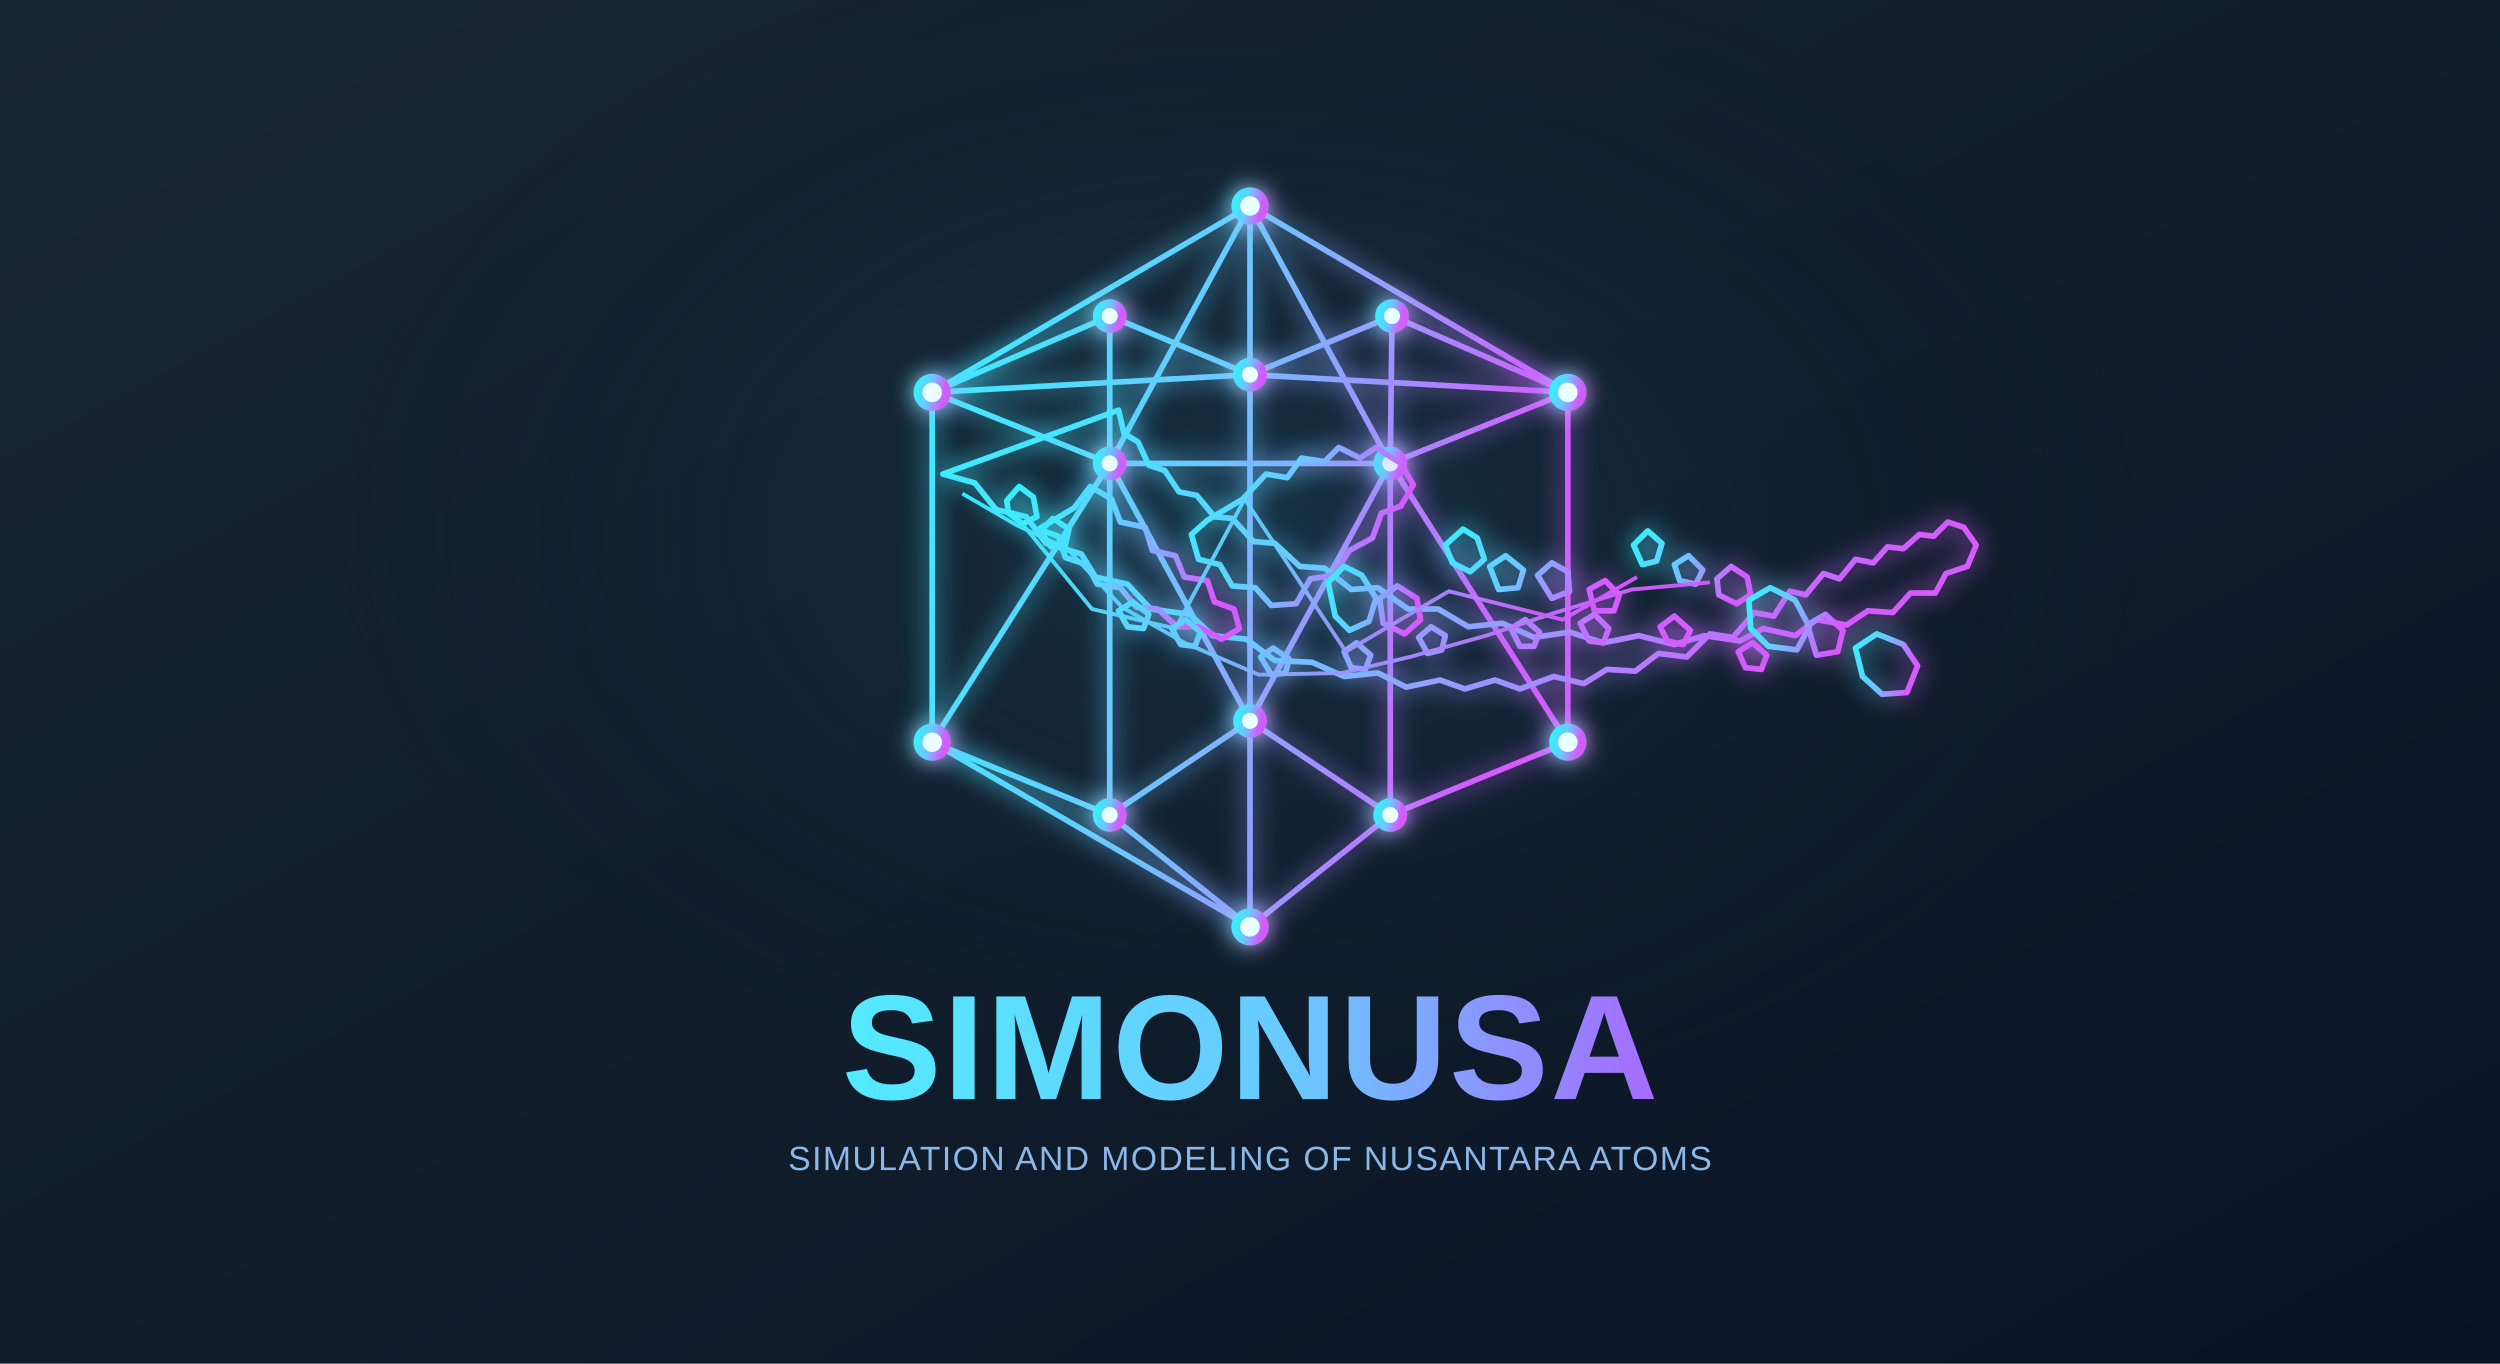
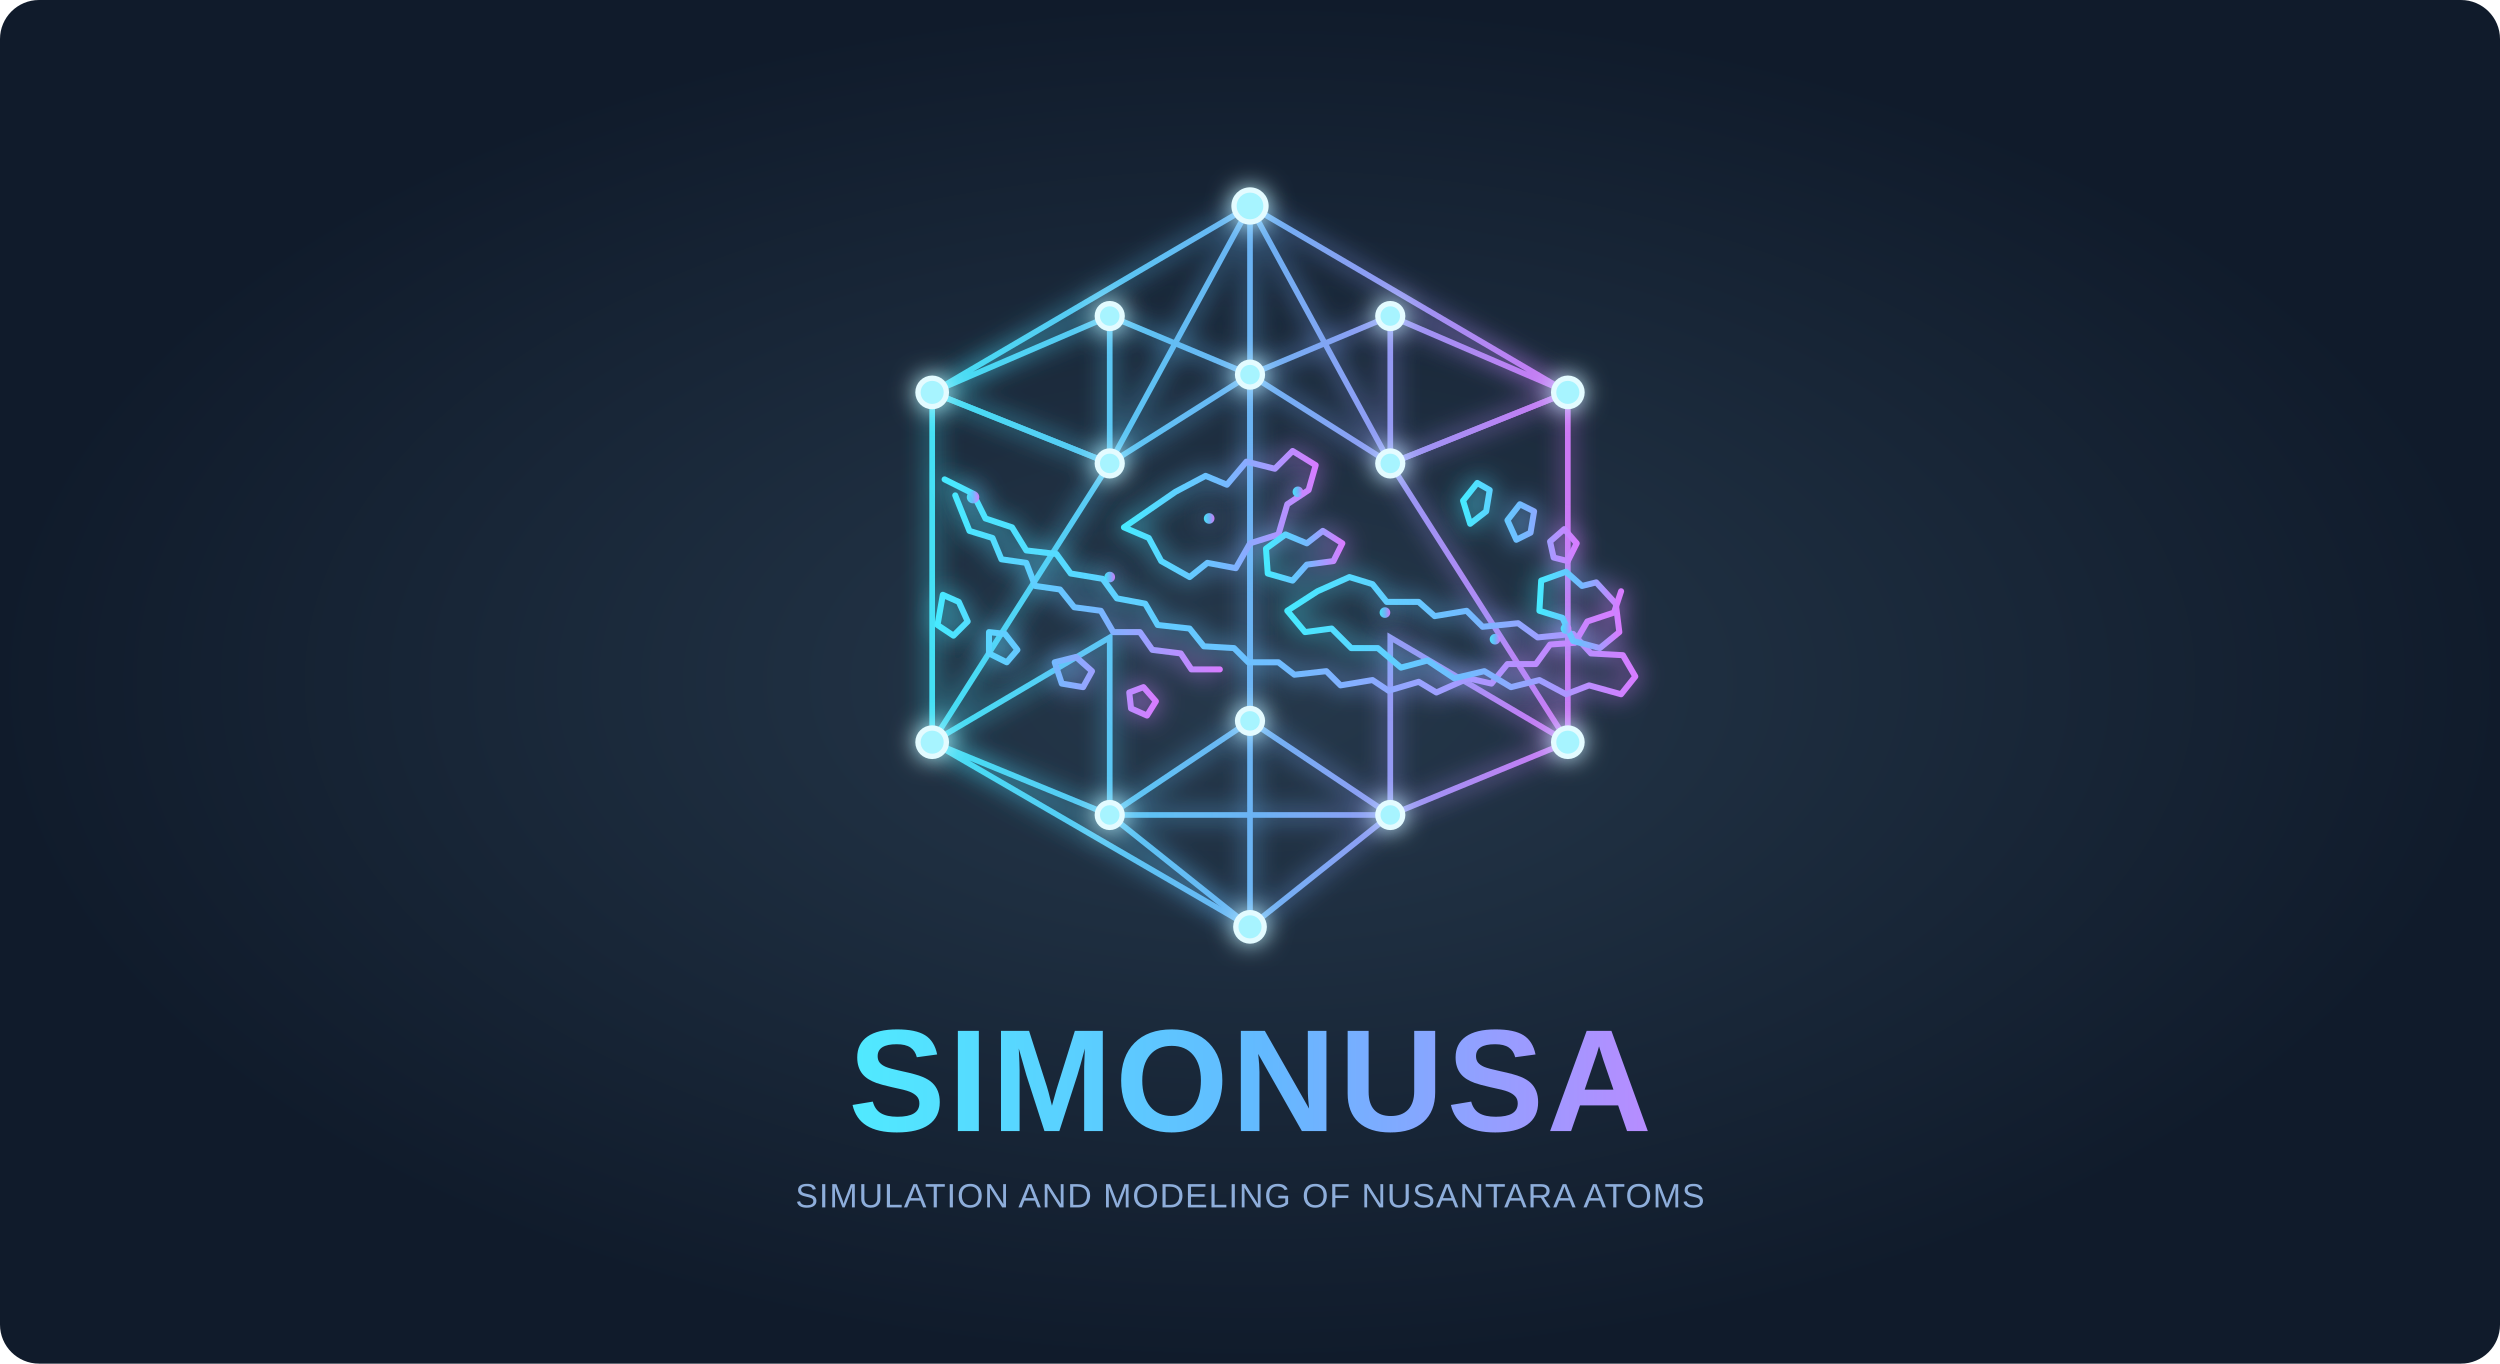
<svg xmlns="http://www.w3.org/2000/svg" viewBox="0 0 1408 768" role="img" aria-labelledby="t d">
  <defs>
-     <linearGradient id="bg" x1="0" y1="0" x2="1" y2="1">
-       <stop stop-color="#182532" />
-       <stop offset=".55" stop-color="#111d2b" />
-       <stop offset="1" stop-color="#071323" />
-     </linearGradient>
-     <linearGradient id="g" x1="0" y1="0" x2="1" y2=".25">
-       <stop stop-color="#39efff" />
-       <stop offset=".48" stop-color="#69c9ff" />
-       <stop offset="1" stop-color="#d45bff" />
+     <radialGradient id="bg">
+       <stop stop-color="#26394c" />
+       <stop offset="1" stop-color="#101b2b" />
+     </radialGradient>
+     <linearGradient id="neon" x1="0" y1="0" x2="1" y2="0">
+       <stop stop-color="#47eaff" />
+       <stop offset=".52" stop-color="#72baff" />
+       <stop offset="1" stop-color="#d77cff" />
    </linearGradient>
    <linearGradient id="word" x1="0" y1="0" x2="1" y2="0">
-       <stop stop-color="#53eaff" />
-       <stop offset=".55" stop-color="#69c9ff" />
-       <stop offset="1" stop-color="#a66bff" />
+       <stop stop-color="#50eaff" />
+       <stop offset=".52" stop-color="#63b9ff" />
+       <stop offset="1" stop-color="#b78cff" />
    </linearGradient>
-     <radialGradient id="halo">
-       <stop stop-color="#1b5a79" stop-opacity=".32" />
-       <stop offset="1" stop-color="#0a1727" stop-opacity="0" />
-     </radialGradient>
    <filter id="glow" x="-80%" y="-80%" width="260%" height="260%">
      <feGaussianBlur stdDeviation="7" result="b" />
      <feMerge>
        <feMergeNode in="b" />
        <feMergeNode in="SourceGraphic" />
      </feMerge>
    </filter>
  </defs>
-   <rect width="1408" height="768" fill="url(#bg)" />
-   <ellipse cx="704" cy="300" rx="520" ry="350" fill="url(#halo)" />
-   <g fill="none" stroke="url(#g)" stroke-width="3.2" stroke-linecap="round" stroke-linejoin="round" filter="url(#glow)">
-     <path d="M704 116 525 221 625 178 704 211 784 178 883 221 783 261 625 261 525 221 525 418 625 459 704 406 783 459 883 418 883 221 704 116 704 211 704 406 704 522 525 418 625 459 704 522 783 459 883 418" />
-     <path d="M525 221 704 211 883 221M625 178 625 261 704 116 783 261 784 178M525 418 625 261 704 406 783 261 883 418M625 459 625 261M783 459 783 261" />
+   <rect width="1408" height="768" rx="22" fill="url(#bg)" />
+   <g fill="none" stroke="url(#neon)" stroke-width="3.2" opacity=".94" filter="url(#glow)">
+     <path d="M704 116 525 221 625 178 704 211 783 178 883 221 783 261 704 211 625 261 525 221 525 418 625 459 704 406 783 459 883 418 883 221 704 116 704 522 525 418 625 459 783 459 883 418" />
+     <path d="M525 221 625 261 704 116 783 261 883 221M625 178 625 261M783 178 783 261M704 211 704 406M525 418 625 261M883 418 783 261M625 459 625 359 525 418M783 459 783 359 883 418M625 459 704 522 783 459" />
  </g>
-   <g fill="#eaffff" stroke="url(#g)" stroke-width="5" filter="url(#glow)">
-     <circle cx="704" cy="116" r="8" />
+   <g fill="#a7f4ff" stroke="#e3fbff" stroke-width="3" filter="url(#glow)">
+     <circle cx="704" cy="116" r="9" />
    <circle cx="525" cy="221" r="8" />
    <circle cx="625" cy="178" r="7" />
    <circle cx="704" cy="211" r="7" />
-     <circle cx="784" cy="178" r="7" />
+     <circle cx="783" cy="178" r="7" />
    <circle cx="883" cy="221" r="8" />
    <circle cx="625" cy="261" r="7" />
    <circle cx="783" cy="261" r="7" />
    <circle cx="525" cy="418" r="8" />
    <circle cx="625" cy="459" r="7" />
    <circle cx="704" cy="406" r="7" />
    <circle cx="783" cy="459" r="7" />
    <circle cx="883" cy="418" r="8" />
    <circle cx="704" cy="522" r="8" />
  </g>
-   <g fill="none" stroke="url(#g)" stroke-width="3.2" stroke-linecap="round" stroke-linejoin="round" filter="url(#glow)">
-     <path d="M531 267l18 5 12 15 17 4 11 15 20 6 8 13 18 4 13 14 22 3 13 12 19 2 16 12 21 1 18 8 19-2 16 8 19-4 14 5 17-5 14 5 19-7 17 4 13-8 16 1 13-10 16 2 13-13 13 2 12-14 11 2 9-14 9 2 10-12 9 3 9-11 10 2 8-9 9 1 9-8 8 1 8-8 9 3 7 10-5 12-12 4-6 11-14 0-10 11-14-1-12 8-17-3-12 9-18-4-13 7-20-3-17 5-20-5-20 4-19-6-20 3-18-8-19 2-17-10-17 0-17-12-15 1-15-12-14-1-14-13-12-1-12-13-10-1-10-12-10-2-8-12-9-3-6-13-8-5-3-13z" />
-     <path d="M605 286l9-12 12 7 5 13 14 3 4 13 13 3 5 12 13 2 4 12 11 4 3 11-10 6-13-7-12 0-11-10-12-1-9-11-13-2-6-11-12-4-4-12-11-4z" />
-     <path d="M700 281l13-14 12 2 8-11 13 2 8-8 12 6 9-6 14 9 7 12-7 12-11 4-5 14-13 7-9 14-13 2-8 14-14 1-9-10-13-1-7-12-12-3-4-14 9-8z" />
-     <path d="M748 328l9-9 10 5 8 13-4 13-11 5-8-8zM777 337l10-7 11 7 2 12-9 8-12-6z" />
-     <path d="M814 307l10-9 8 5 4 12-8 7-10-5zM839 319l9-6 10 8-3 10-11 1zM866 324l8-7 9 5 1 11-10 4zM895 332l9-5 8 8-3 9-11 0z" />
-     <path d="M920 307l8-8 8 7-3 10-8 2zM943 318l8-5 8 8-4 8-9-2zM967 326l8-7 9 6 2 10-8 5-10-5z" />
-     <path d="M985 338l12-7 14 7 8 15-7 13-16-2-10-10zM1018 352l10-6 10 9-3 12-12 2z" />
-     <path d="M1045 365l12-8 15 6 8 12-6 15-14 1-11-10z" />
-     <path d="M567 282l7-8 8 6 2 11-8 4-8-6zM586 299l7-7 9 6-2 9-8 1zM630 344l8-5 9 7-3 8-9-1zM660 354l8-5 8 7-3 8-8-1zM710 370l7-5 9 6-2 8-8 1zM757 367l7-5 8 7-3 8-8-1zM799 359l7-6 8 5-2 8-8 2zM851 354l8-5 8 7-3 8-8 0zM890 351l8-5 8 8-3 8-8-1zM935 353l8-6 9 8-4 8-9-2zM979 367l8-5 8 7-3 8-9-1z" />
+   <g fill="none" stroke="url(#neon)" stroke-width="3.4" stroke-linecap="round" stroke-linejoin="round" filter="url(#glow)">
+     <path d="M532 270l16 8 7 14 15 5 8 13 17 2 8 11 18 3 8 11 16 3 7 12 18 2 8 10 17 1 8 8 17 0 9 7 18-2 8 8 18-3 9 6 17-5 10 6 18-8 13 3 9-11 16 0 8-11 14-1 7-12 15-5 4-12" />
+     <path d="M538 279l8 20 13 4 5 12 14 2 5 13 14 2 8 10 15 2 7 12 15 0 7 10 16 2 6 9 16 0" />
+     <path d="M662 277l17-9 12 5 11-13 16 4 10-10 13 8-4 14-12 8-5 17-16 5-8 14-16-3-10 8-16-9-7-13-14-6z" />
+     <path d="M713 309l11-8 12 5 9-7 11 7-5 10-15 2-8 9-14-4z" />
+     <path d="M742 333l18-8 13 4 8 10 18 0 9 8 18-3 9 9 20-2 11 8 20-2 10 11 18 1 7 12-8 10-18-5-13 5-15-8-16 4-15-9-17 4-15-10-15 4-13-11-15 0-11-11-15 2-10-12z" />
+     <path d="M824 282l8-10 7 4-2 12-9 7zM849 293l7-9 8 4-2 12-8 4zM873 305l8-7 7 8-5 10-8-2z" />
+     <path d="M868 327l14-5 9 8 8-2 11 12 2 16-11 9-15-4-6-13-13-4z" />
+     <path d="M531 335l9 4 5 11-8 8-9-6zM557 356l9 1 7 9-6 7-10-5zM594 373l12-3 9 8-5 9-12-2zM636 390l8-3 7 8-5 8-9-4z" />
  </g>
-   <g fill="none" stroke="url(#g)" stroke-width="2.2" opacity=".95">
-     <path d="M542 278l31 18 28 13 31 33 35 20 42 18 47-1 38-9 43-12 39-13 43-13 44-4" />
-     <path d="M570 288l45 55 47 11 39-73 57 86 58-34 64 16 42-24" />
+   <g fill="url(#neon)" opacity=".95" filter="url(#glow)">
+     <circle cx="548" cy="280" r="3.5" />
+     <circle cx="625" cy="325" r="3" />
+     <circle cx="681" cy="292" r="3" />
+     <circle cx="731" cy="277" r="3" />
+     <circle cx="780" cy="345" r="3" />
+     <circle cx="842" cy="360" r="3" />
+     <circle cx="882" cy="354" r="3" />
  </g>
-   <text x="704" y="619" text-anchor="middle" font-family="Arial,Helvetica,sans-serif" font-size="84" font-weight="800" letter-spacing="1" fill="url(#word)">SIMONUSA</text>
-   <text x="704" y="659" text-anchor="middle" font-family="Arial,Helvetica,sans-serif" font-size="19" font-weight="500" letter-spacing=".8" fill="#8bb7e9">SIMULATION AND MODELING OF NUSANTARA ATOMS</text>
+   <text x="704" y="637" text-anchor="middle" font-family="Arial,Helvetica,sans-serif" font-size="82" font-weight="750" letter-spacing="1.5" fill="url(#word)">SIMONUSA</text>
+   <text x="704" y="680" text-anchor="middle" font-family="Arial,Helvetica,sans-serif" font-size="19" font-weight="500" letter-spacing=".6" fill="#8eaedb">SIMULATION AND MODELING OF NUSANTARA ATOMS</text>
</svg>
